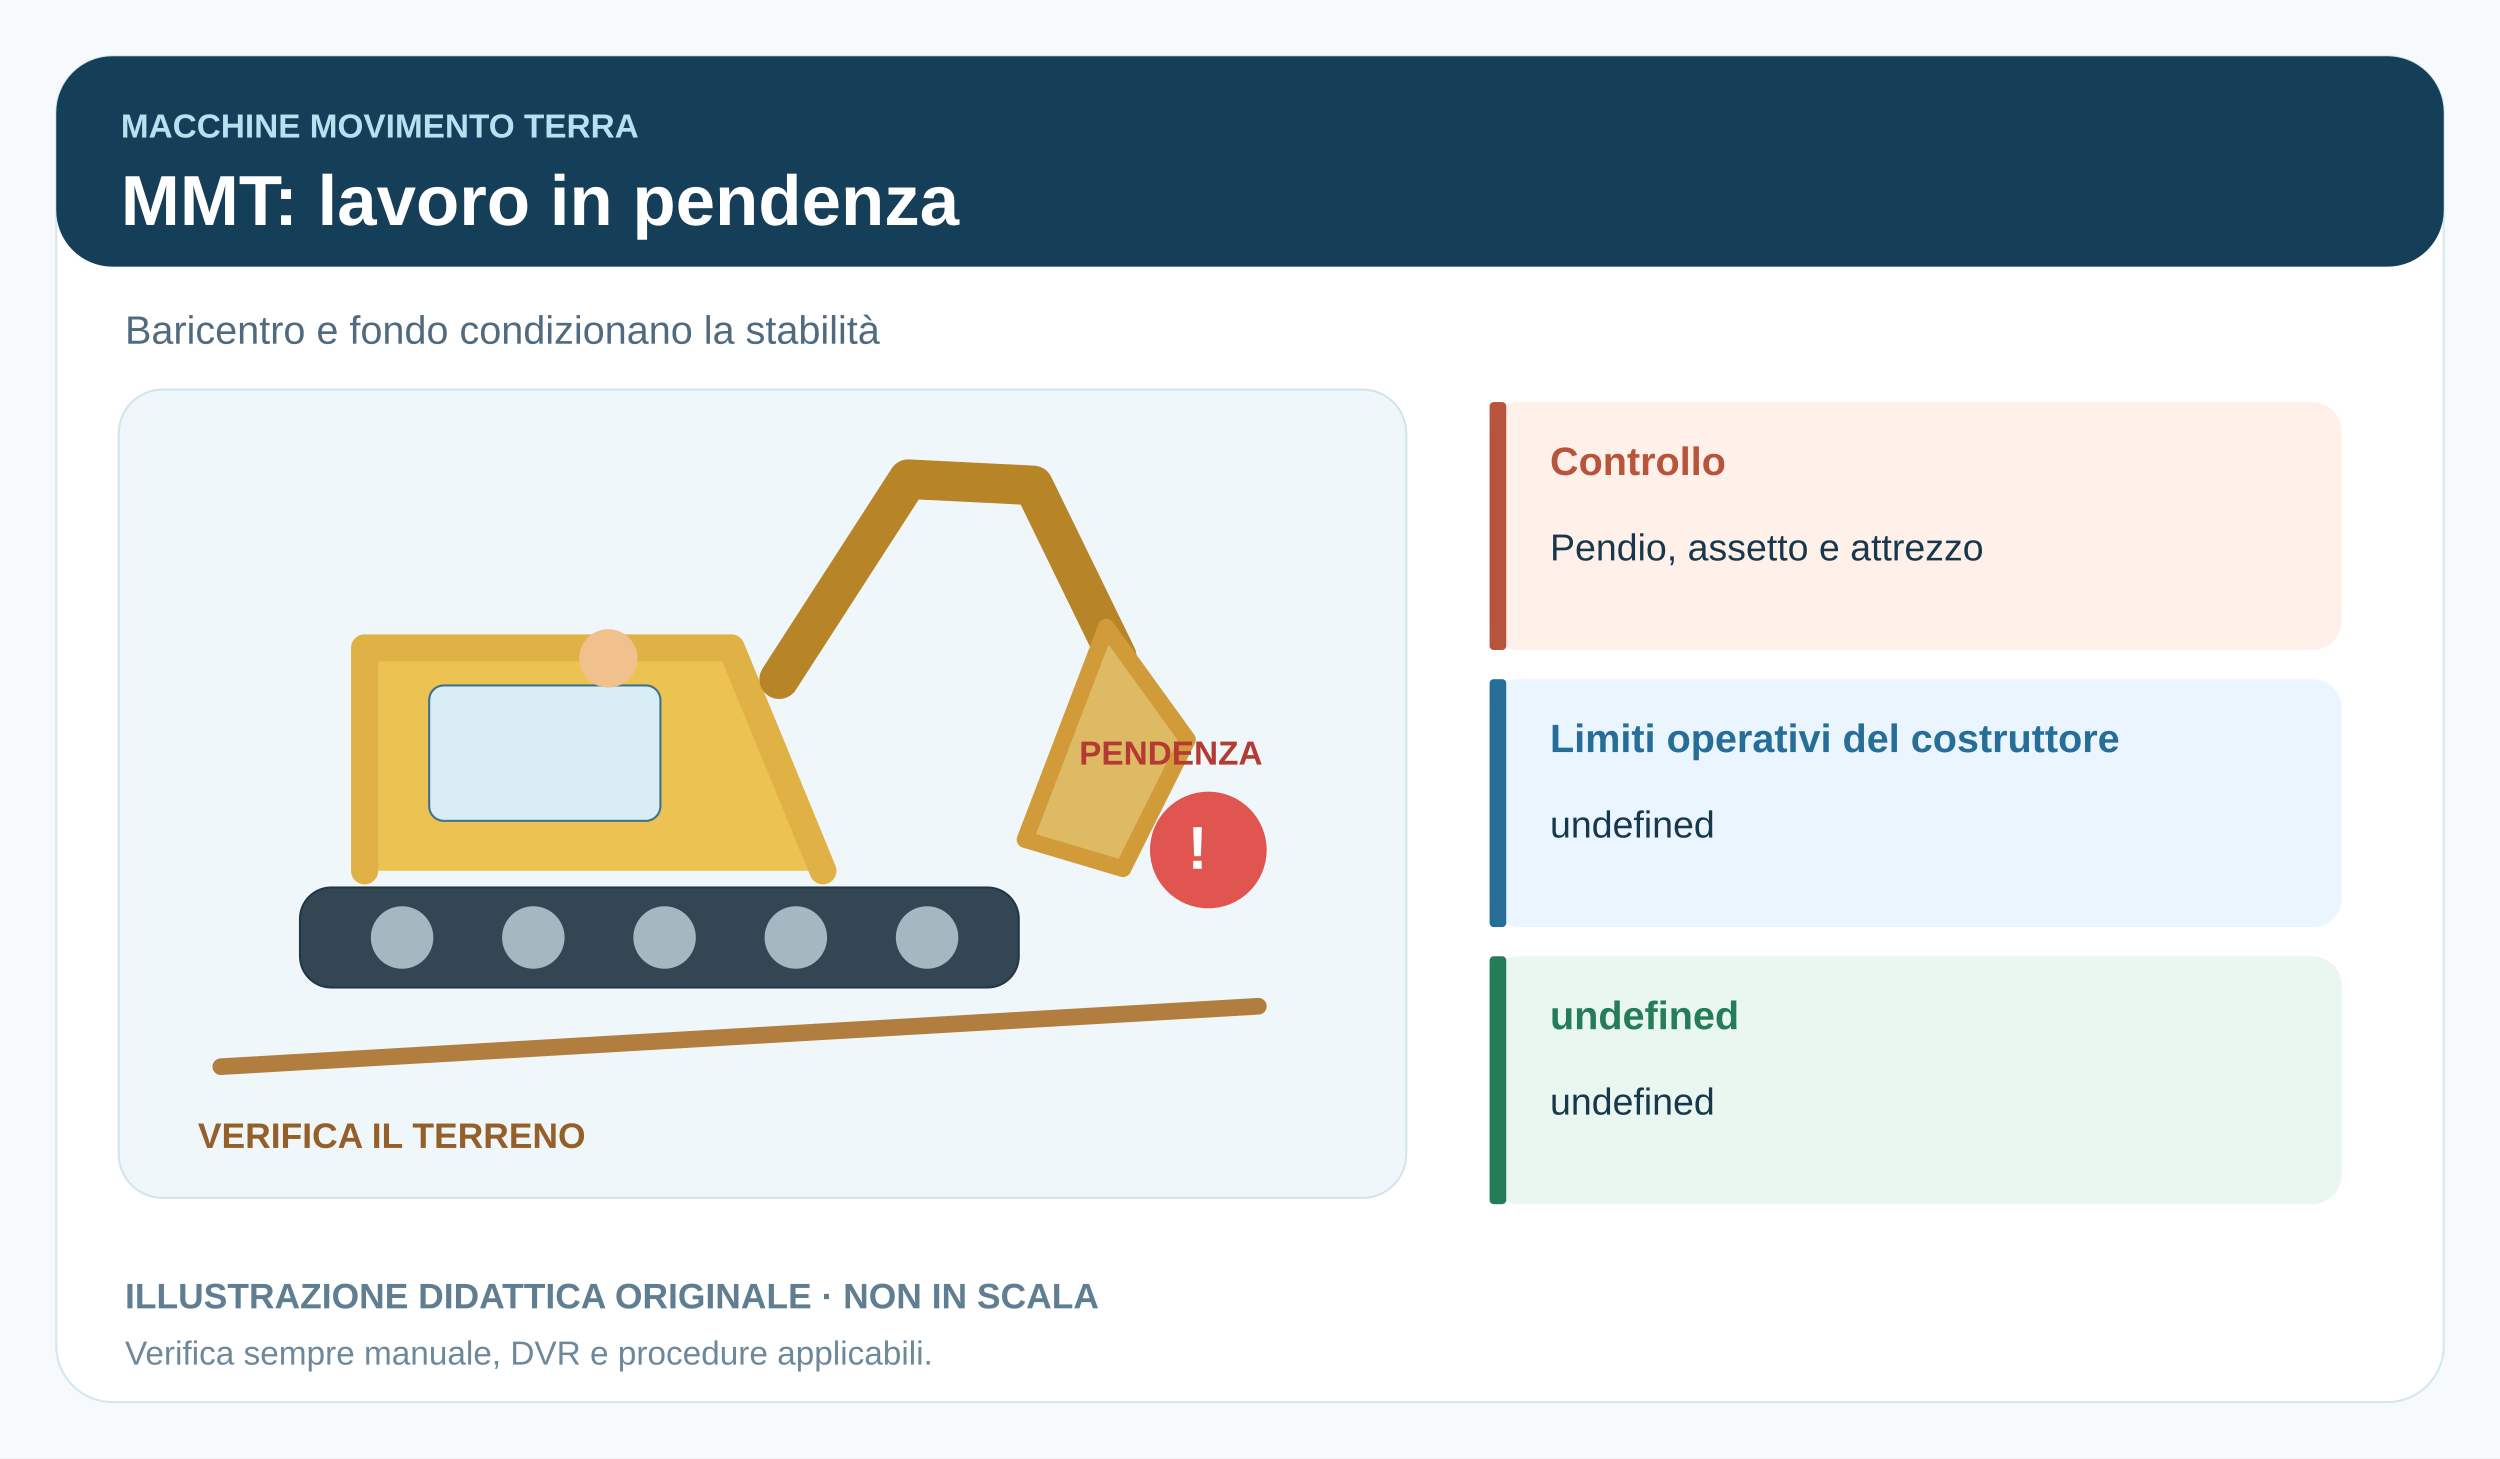
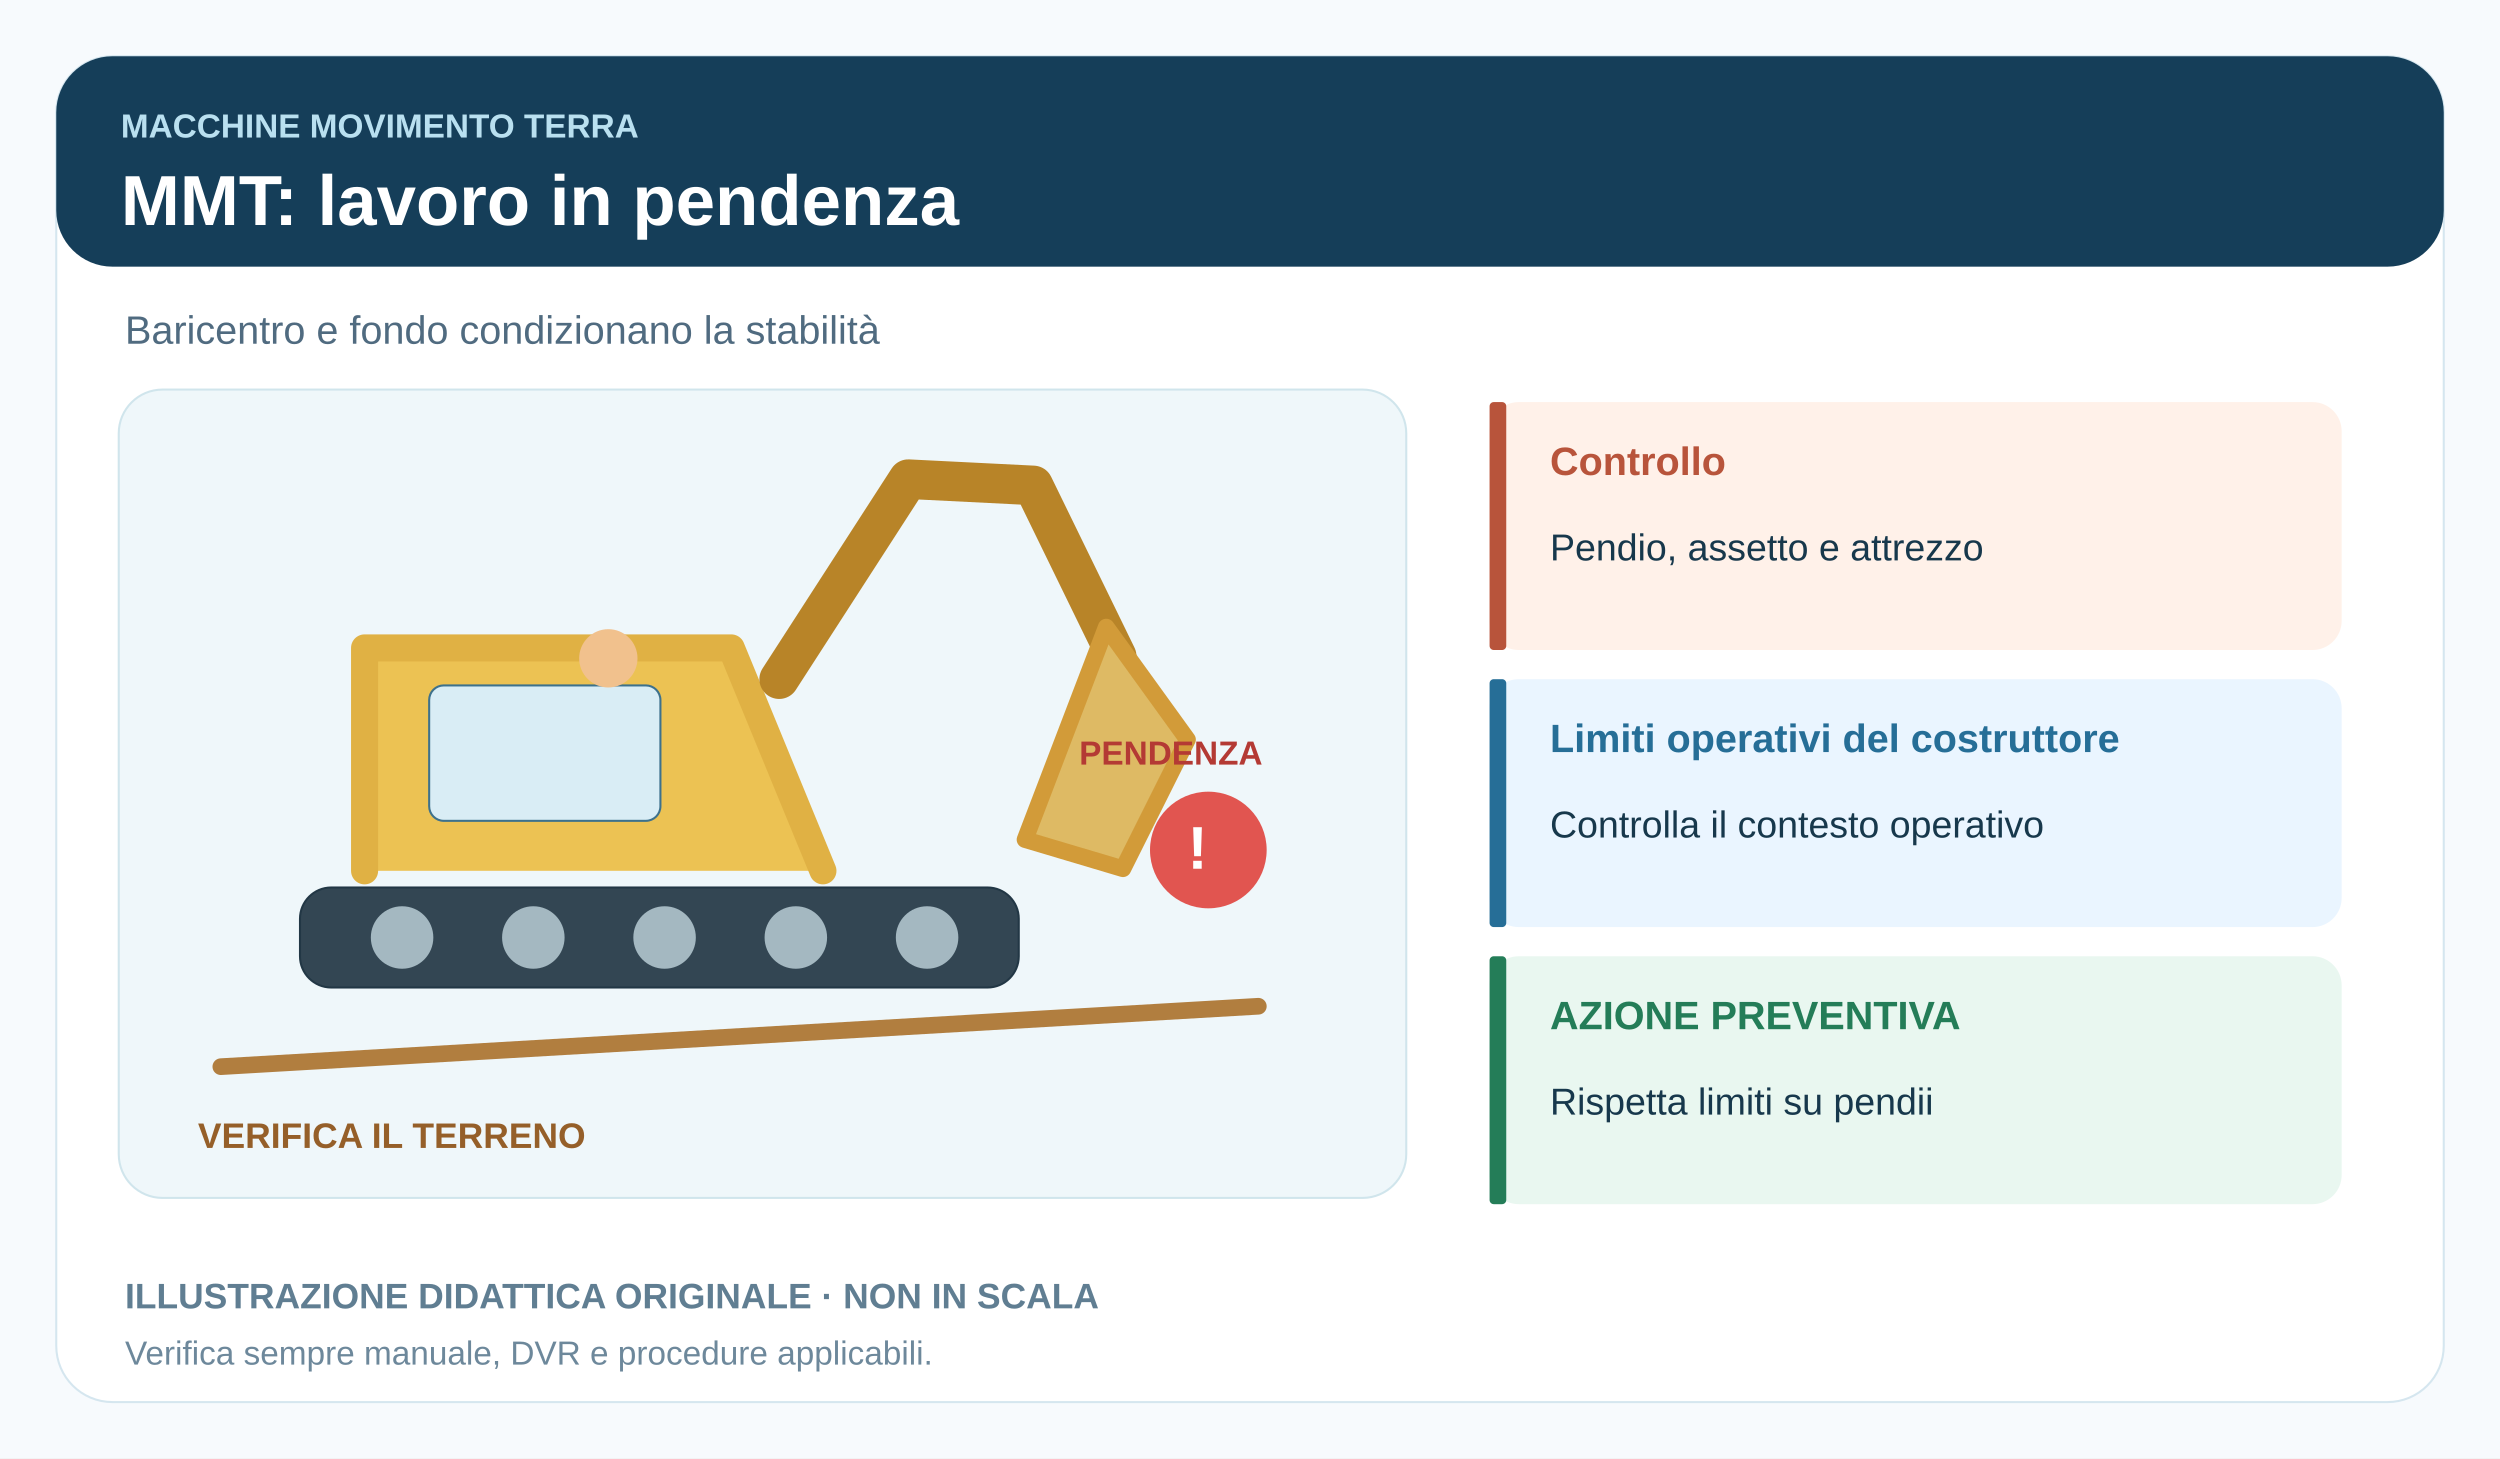
<svg xmlns="http://www.w3.org/2000/svg" width="1200" height="700" viewBox="0 0 1200 700" role="img" aria-labelledby="title desc">
  <rect x="0" y="0" width="1200" height="700" rx="0" fill="#f7fafd" stroke="none" />
  <rect x="27" y="27" width="1146" height="646" rx="27" fill="white" stroke="#d5e6ef" />
  <rect x="27" y="27" width="1146" height="101" rx="27" fill="#153e59" stroke="none" />
  <text x="58" y="66" fill="#b9e0f0" font-size="16" font-weight="700" font-family="Arial,Helvetica,sans-serif">MACCHINE MOVIMENTO TERRA</text>
  <text x="58" y="108" fill="white" font-size="34" font-weight="700" font-family="Arial,Helvetica,sans-serif">MMT: lavoro in pendenza</text>
  <text x="60" y="165" fill="#506b80" font-size="19" font-weight="500" font-family="Arial,Helvetica,sans-serif">Baricentro e fondo condizionano la stabilità</text>
  <rect x="57" y="187" width="618" height="388" rx="21" fill="#eff7fa" stroke="#d0e5ec" />
  <g>
    <rect x="144" y="426" width="345" height="48" rx="15" fill="#334653" stroke="#223745" />
    <circle cx="193" cy="450" r="15" fill="#a4b8c1" stroke="none" stroke-width="3" />
    <circle cx="256" cy="450" r="15" fill="#a4b8c1" stroke="none" stroke-width="3" />
    <circle cx="319" cy="450" r="15" fill="#a4b8c1" stroke="none" stroke-width="3" />
    <circle cx="382" cy="450" r="15" fill="#a4b8c1" stroke="none" stroke-width="3" />
    <circle cx="445" cy="450" r="15" fill="#a4b8c1" stroke="none" stroke-width="3" />
    <path d="M175 418V311H351L395 418" stroke="#e0b144" stroke-width="13" stroke-linecap="round" stroke-linejoin="round" fill="#ecc253" />
    <rect x="206" y="329" width="111" height="65" rx="7" fill="#d9edf5" stroke="#3d718c" />
    <path d="M374 326L436 230L496 233L536 315" stroke="#b88428" stroke-width="19" stroke-linecap="round" stroke-linejoin="round" fill="none" />
    <path d="M531 301L570 355L539 417L492 403Z" stroke="#d29b39" stroke-width="8" stroke-linecap="round" stroke-linejoin="round" fill="#deba64" />
    <circle cx="292" cy="316" r="14" fill="#f1c18d" stroke="none" stroke-width="3" />
  </g>
  <path d="M106 512L604 483" stroke="#b17e3f" stroke-width="8" stroke-linecap="round" stroke-linejoin="round" fill="none" />
  <g>
    <circle cx="580" cy="408" r="28" fill="#e15550" stroke="none" stroke-width="3" />
    <text x="570" y="417" fill="white" font-size="29" font-weight="700" font-family="Arial,Helvetica,sans-serif">!</text>
    <text x="518" y="367" fill="#b43a34" font-size="16" font-weight="700" font-family="Arial,Helvetica,sans-serif">PENDENZA</text>
  </g>
  <text x="95" y="551" fill="#955f29" font-size="17" font-weight="700" font-family="Arial,Helvetica,sans-serif">VERIFICA IL TERRENO</text>
  <rect x="713" y="186" width="421" height="390" rx="6" fill="#fff" stroke="none" />
  <rect x="715" y="193" width="409" height="119" rx="14" fill="#fff1e9" stroke="none" />
  <rect x="715" y="193" width="8" height="119" rx="2" fill="#b8543b" stroke="none" />
  <text x="744" y="228" fill="#b8543b" font-size="19" font-weight="700" font-family="Arial,Helvetica,sans-serif">Controllo</text>
  <text x="744" y="269" fill="#17384c" font-size="18" font-weight="500" font-family="Arial,Helvetica,sans-serif">Pendio, assetto e attrezzo</text>
  <rect x="715" y="326" width="409" height="119" rx="14" fill="#eaf5ff" stroke="none" />
  <rect x="715" y="326" width="8" height="119" rx="2" fill="#266e97" stroke="none" />
  <text x="744" y="361" fill="#266e97" font-size="19" font-weight="700" font-family="Arial,Helvetica,sans-serif">Limiti operativi del costruttore</text>
-   <text x="744" y="402" fill="#17384c" font-size="18" font-weight="500" font-family="Arial,Helvetica,sans-serif">undefined</text>
+   <text x="744" y="402" fill="#17384c" font-size="18" font-weight="500" font-family="Arial,Helvetica,sans-serif">Controlla il contesto operativo</text>
  <rect x="715" y="459" width="409" height="119" rx="14" fill="#e9f7f0" stroke="none" />
  <rect x="715" y="459" width="8" height="119" rx="2" fill="#247d58" stroke="none" />
-   <text x="744" y="494" fill="#247d58" font-size="19" font-weight="700" font-family="Arial,Helvetica,sans-serif">undefined</text>
-   <text x="744" y="535" fill="#17384c" font-size="18" font-weight="500" font-family="Arial,Helvetica,sans-serif">undefined</text>
+   <text x="744" y="494" fill="#247d58" font-size="19" font-weight="700" font-family="Arial,Helvetica,sans-serif">AZIONE PREVENTIVA</text>
+   <text x="744" y="535" fill="#17384c" font-size="18" font-weight="500" font-family="Arial,Helvetica,sans-serif">Rispetta limiti su pendii</text>
  <text x="60" y="628" fill="#607e92" font-size="17" font-weight="700" font-family="Arial,Helvetica,sans-serif">ILLUSTRAZIONE DIDATTICA ORIGINALE · NON IN SCALA</text>
  <text x="60" y="655" fill="#6d889b" font-size="16" font-weight="500" font-family="Arial,Helvetica,sans-serif">Verifica sempre manuale, DVR e procedure applicabili.</text>
</svg>
